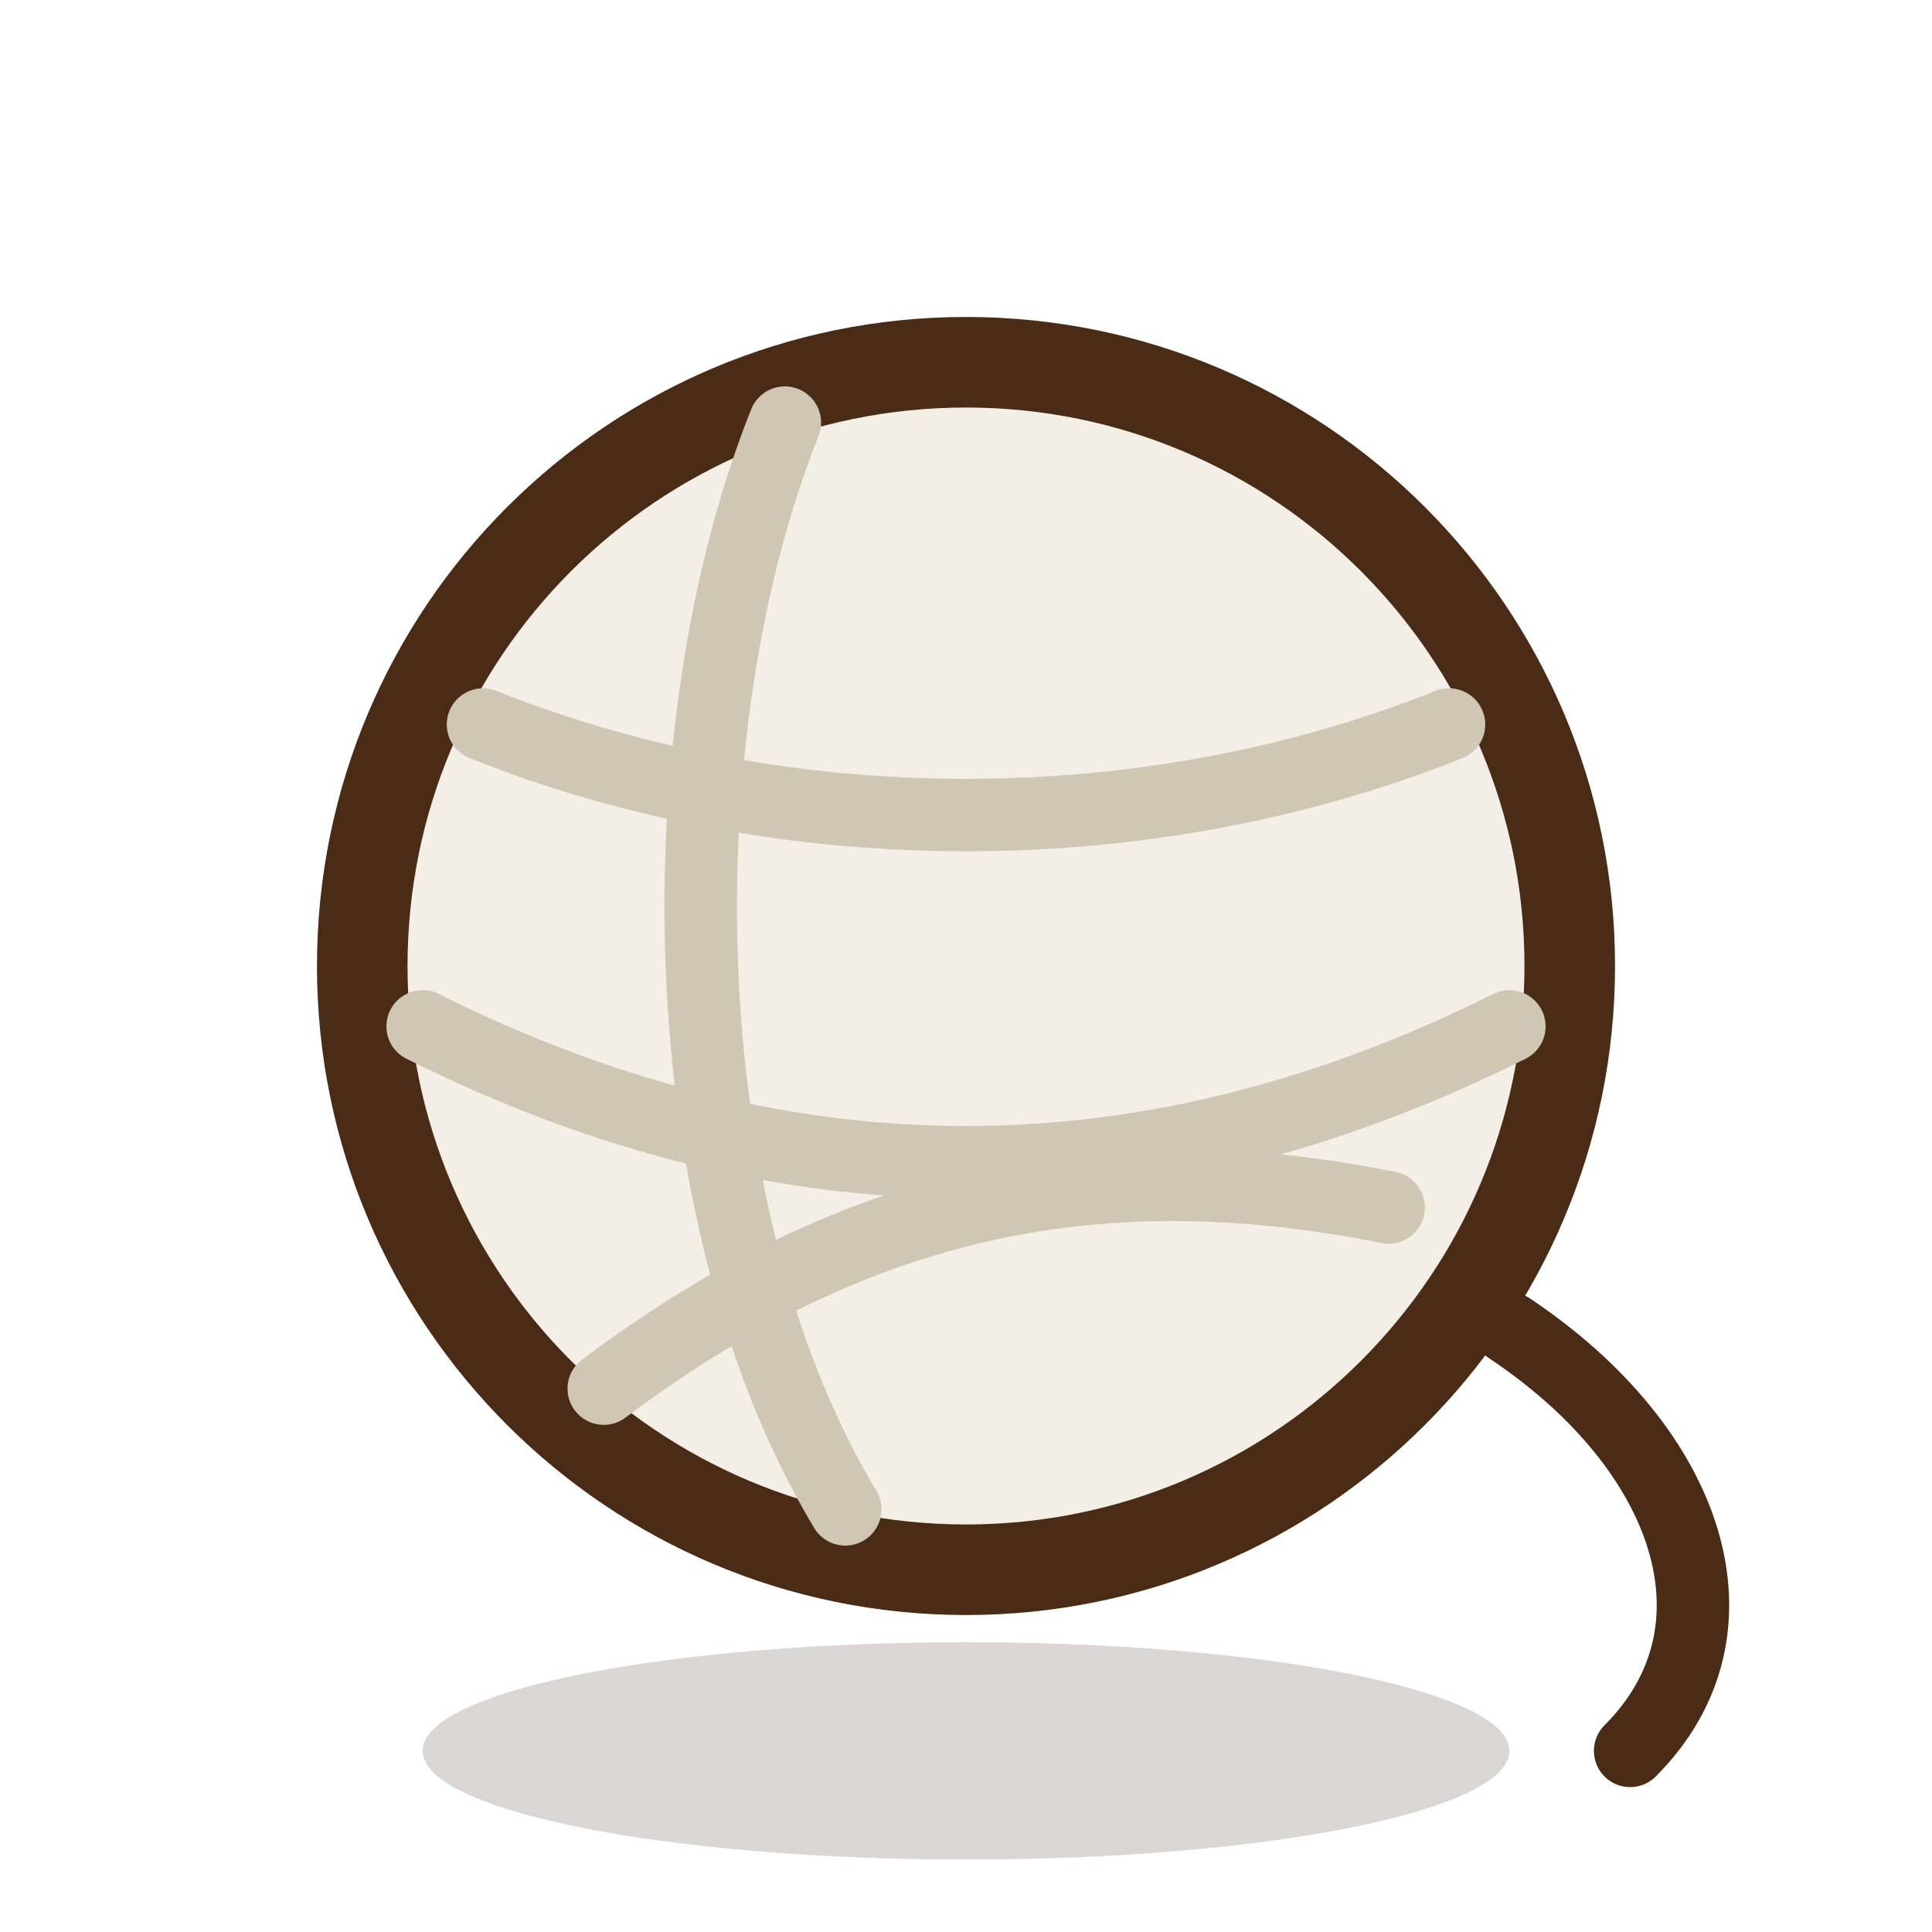
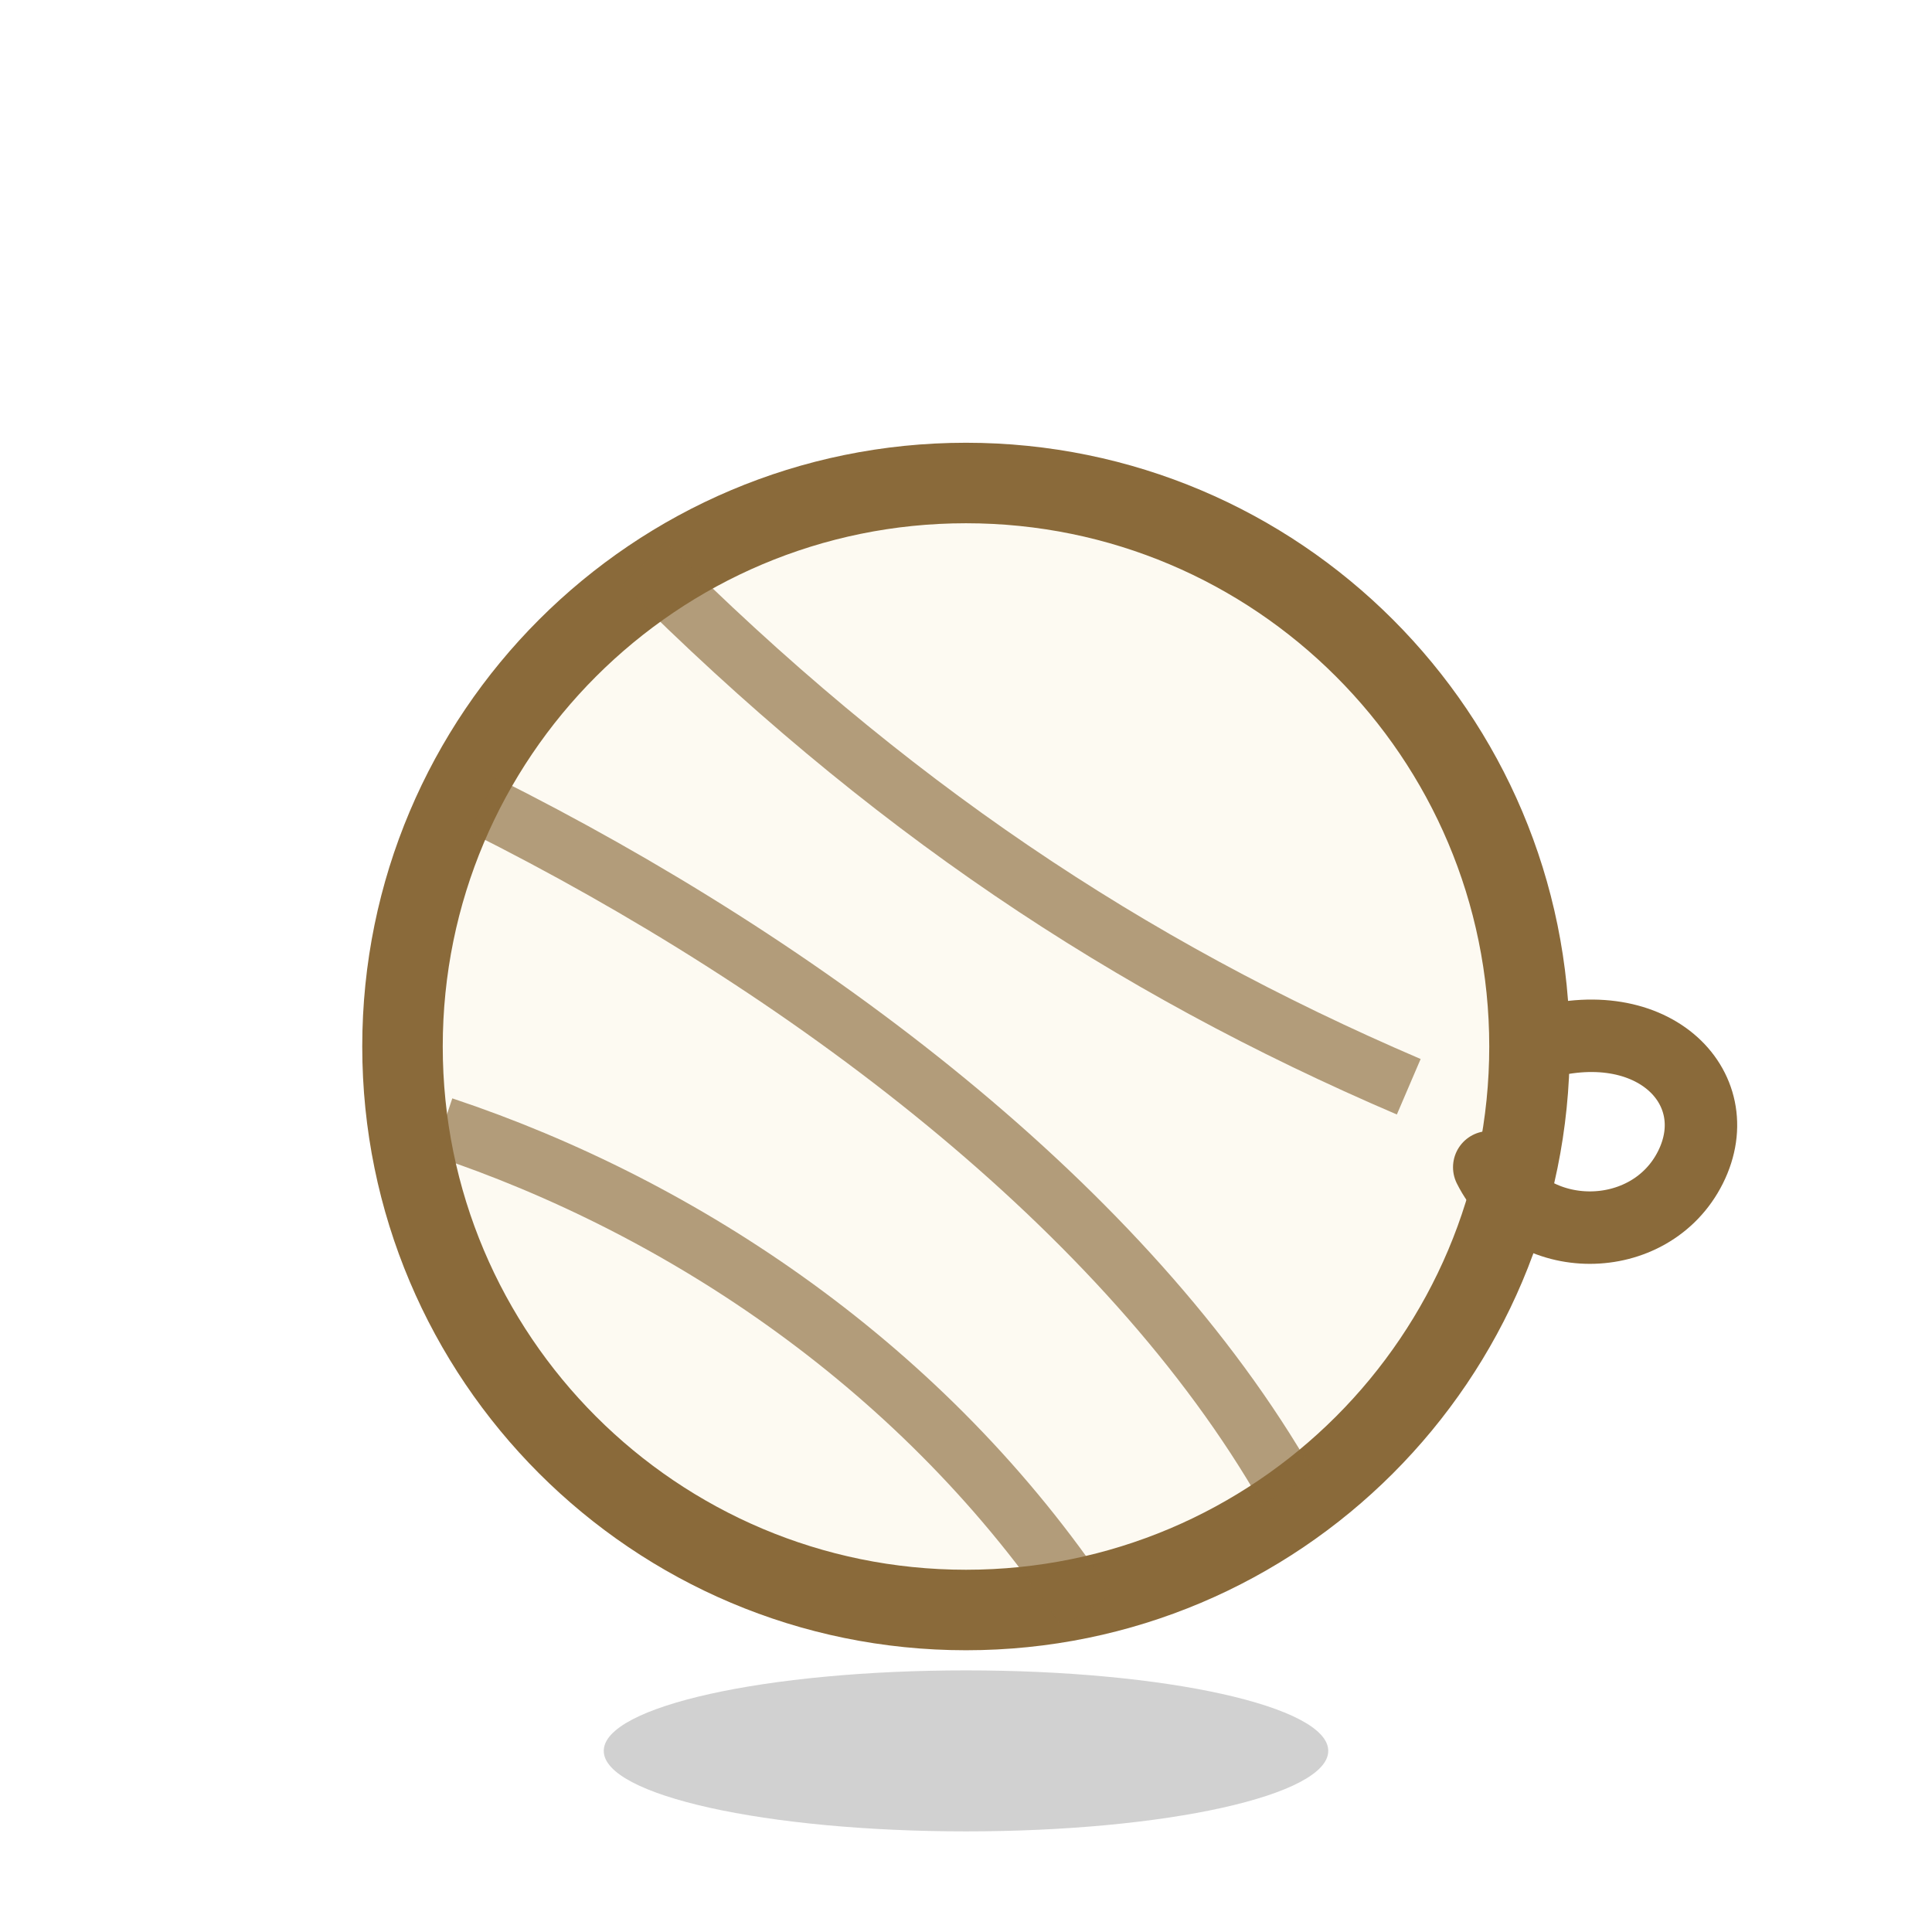
- <svg xmlns="http://www.w3.org/2000/svg" viewBox="0 0 64 64" aria-hidden="true">
-   <ellipse cx="32" cy="58" rx="18" ry="3.6" fill="#2b1a0c" opacity=".18" />
-   <circle cx="32" cy="32" r="20" fill="#f3efe6" stroke="#4a2c16" stroke-width="3" stroke-linejoin="round" stroke-linecap="round" />
-   <path d="M16 24c10 4 22 4 32 0M14 34c12 6 24 6 36 0M20 46c8-6 16-8 26-6M26 14c-4 10-4 26 2 36" stroke="#cfc6b3" stroke-width="2.4" fill="none" stroke-linecap="round" />
-   <path d="M50 44c6 4 8 10 4 14" stroke="#4a2c16" stroke-width="2.4" fill="none" stroke-linecap="round" />
+ <svg xmlns="http://www.w3.org/2000/svg" viewBox="0 0 48 48" fill="none" aria-hidden="true">
+   <ellipse cx="24" cy="43.5" rx="9" ry="2" fill="currentColor" opacity="0.18" />
+   <circle cx="24" cy="26" r="14" fill="#fdfaf2" stroke="#8a6a3a" stroke-width="2" />
+   <path d="M12 20c8 4 16 10 20 17M16 14c6 6 12 10 19 13M11 28c6 2 12 6 16 12" stroke="#8a6a3a" stroke-width="1.5" fill="none" opacity=".65" />
+   <path d="M38 26c3-1 5 1 4 3s-4 2-5 0" stroke="#8a6a3a" stroke-width="1.8" fill="none" stroke-linecap="round" />
</svg>
